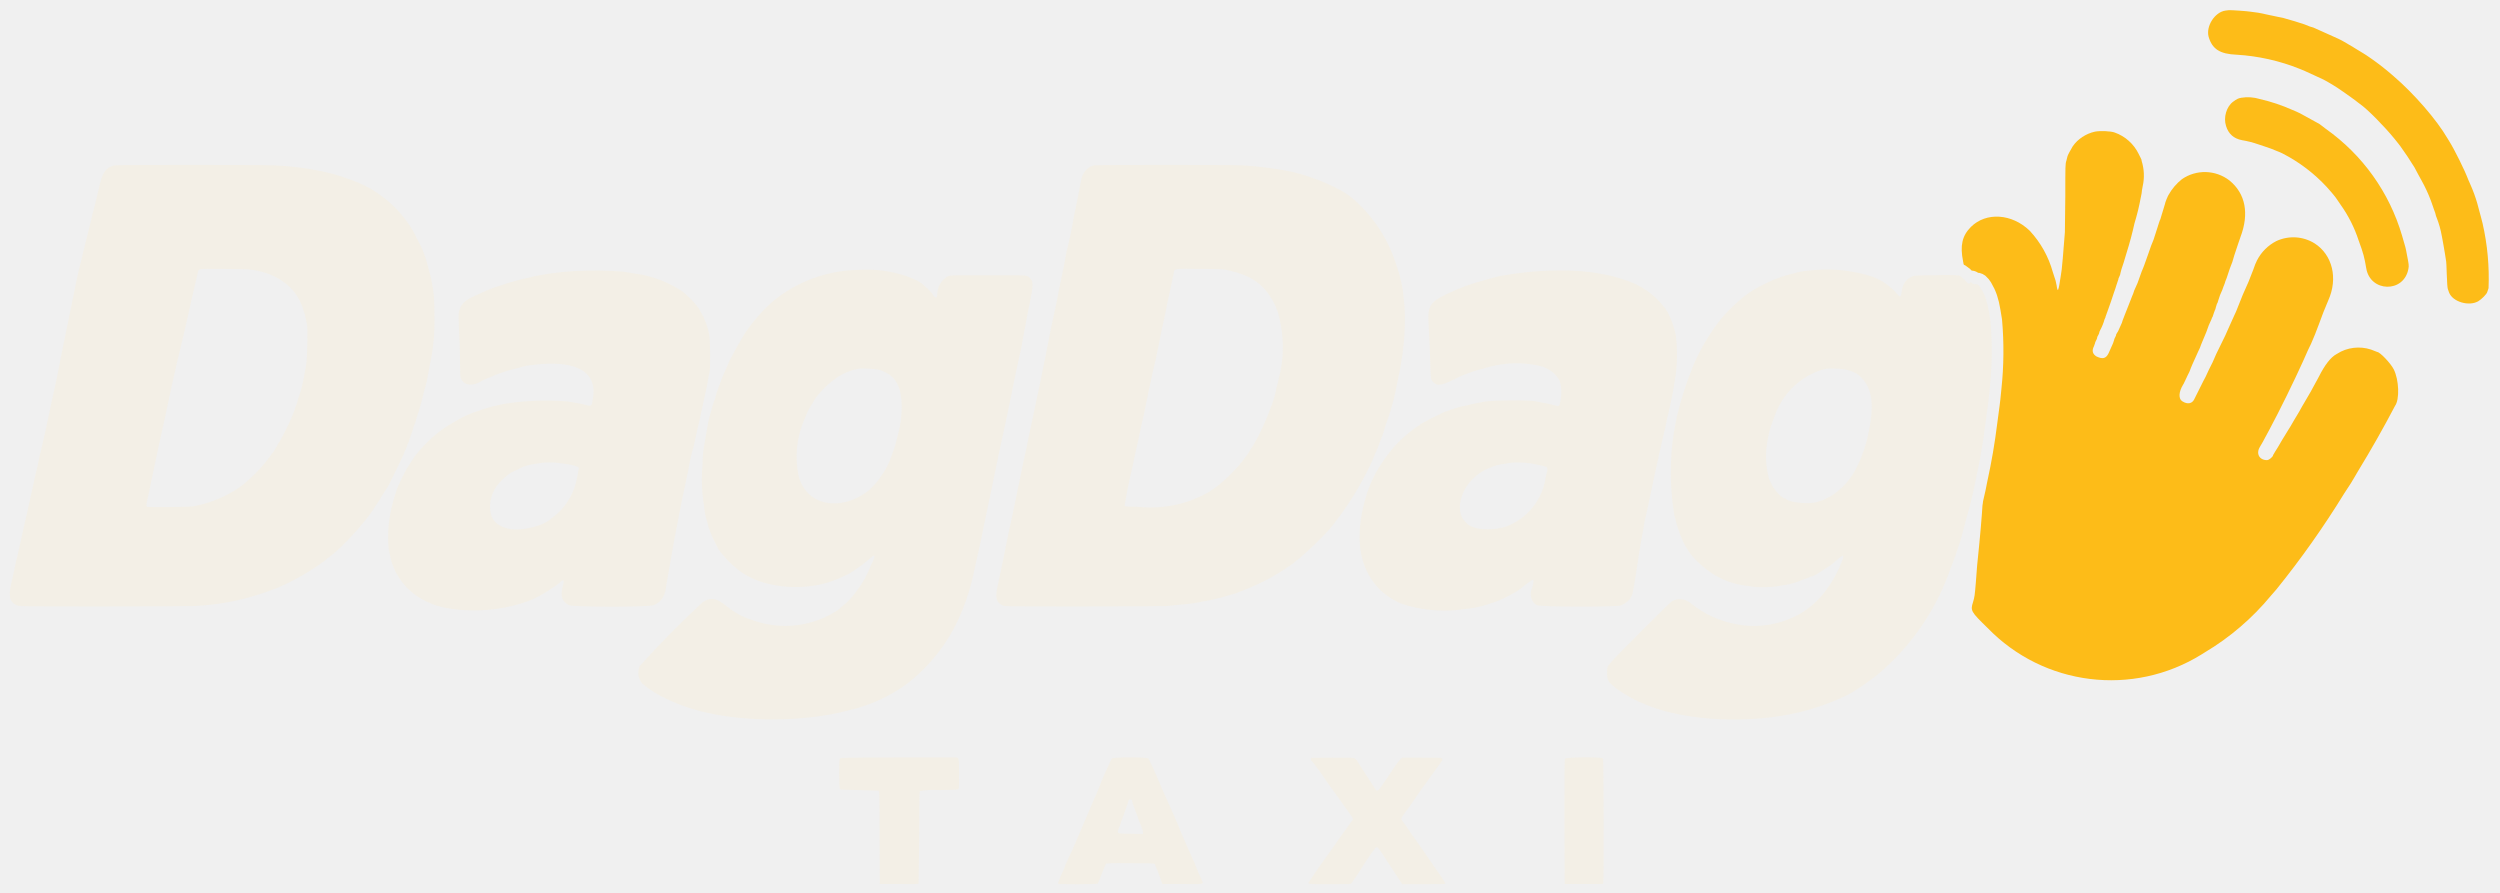
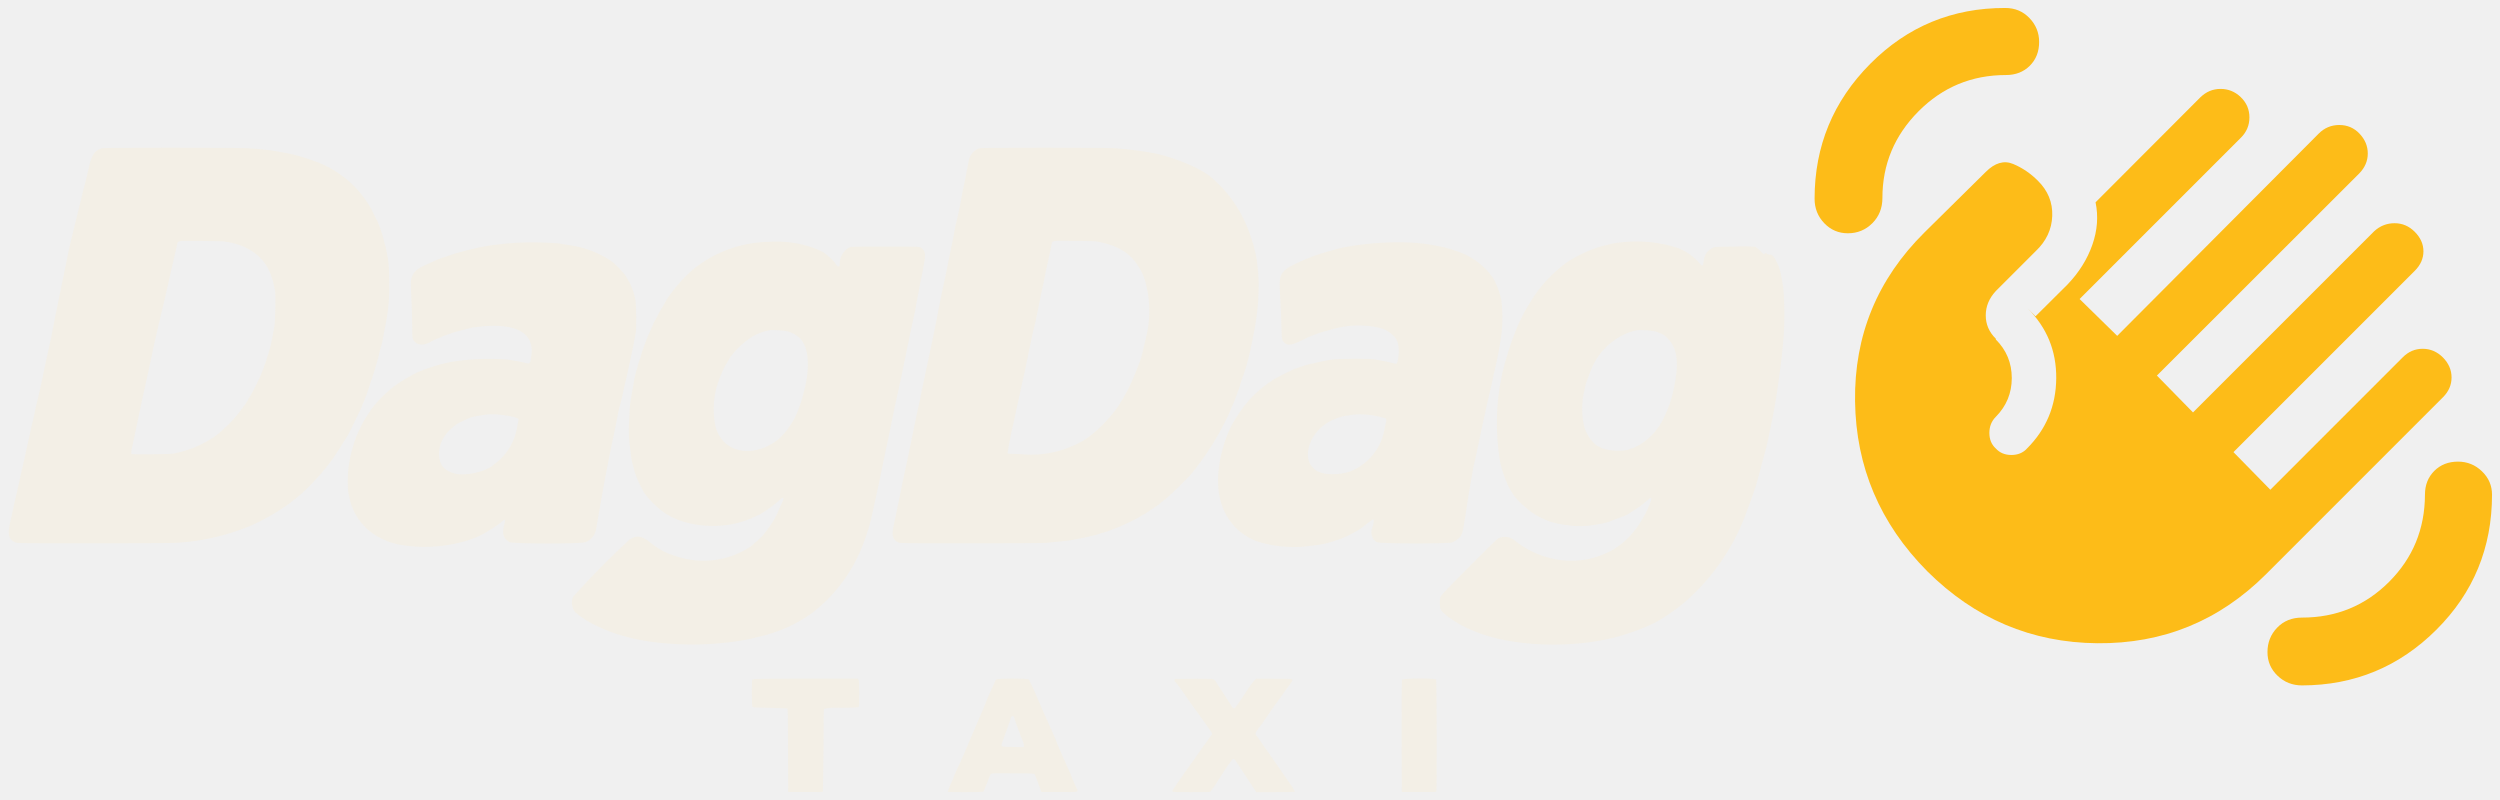
- <svg xmlns="http://www.w3.org/2000/svg" viewBox="6 7 1179 421" role="img" aria-label="DagDag Taxi">
-   <defs>
-     <mask id="cut" maskUnits="userSpaceOnUse" x="0" y="0" width="1200" height="440">
-       <rect width="1200" height="440" fill="#fff" />
-       <path d="M59.9 85c-3.7.9-5.5 3.2-6.8 8.8-1.1 5-3 12.7-3.5 14.2l-.8 3.5-2.7 10.9-2.6 10.7-1 4.2-7.4 36.2-2.3 11.8-2.6 11.8-1.1 5.3-.6 2.8-.7 3.4-1 4.4-1 4.4-1.1 4.5-.6 3c-.1 1-.8 3.7-1.5 6.4l-.8 3.8-2 9-1 4.7-1.2 5.1-1 4.5-1 4.5-1.1 5-.9 3.7-.5 2.4-.5 2.4-.7 3.1-.8 3.6c-1.1 5.5-.4 7.9 2.7 9.3 1.3.6 1.3.6 41.1.6 21.9 0 41.1-.1 42.7-.2a116 116 0 0 0 30.9-5.6l3-1c.9-.3 6.3-2.3 7-2.7l1.9-.9c1.4-.6 2.2-1 5.9-3 1.8-.9 6.5-3.7 7-4.2q.4-.1 1.6-1l1.4-.9 1.2-.9c1.2-.7 1.4-.9 2.6-2l2.2-1.7c2.2-1.6 7.4-6.6 10.7-10.4l2.3-2.5 1-1.3 1.2-1.4c.6-.6 4.5-5.8 4.5-6l.6-1 .8-1.2a28 28 0 0 0 2.6-4.1l2-3.1.4-.7c.5-.5.8-1.1 2.9-5.4l3.6-7.4 1.4-3 .8-2.1.6-1.2.3-.8q0-.6.5-1.4.5-.9.5-1.3l.5-1.6c.7-1.7 1.3-3.5 1.5-4.6l.5-1.3q.3-.4.6-1.7l.6-2 .8-2.5.9-3.1.8-2.9c.8-3.6 1-4.4 1.4-5.5a30 30 0 0 0 1.1-4.9l.5-2.7.6-3.2a95 95 0 0 0 2.1-22.1c0-8-.3-12.1-1.2-16l-.5-2.7-.8-2.9-.4-1.6a59 59 0 0 0-3.3-9.8l-2-3.8c-.8-1.8-1.8-3.6-2.1-4.1l-.6-1a55 55 0 0 0-29.1-23 84 84 0 0 0-16.8-4.5l-3.3-.6-2.8-.4-4.4-.5c-1.5-.2-5.1-.5-8-.6-6.4-.3-74.3-.3-75.7 0m62.9 49c11.9 1.1 21.1 6.9 25 15.8l.7 1.6.5 1.5.3 1.2c.3.3.6 1.6.8 2.7l.7 3.3c.4 2 .1 16.4-.4 18.9l-1.2 6.5-.7 3.3-.7 2.6-.5 1.7-.7 2-.6 2.2-.6 1.5-.4 1c0 .5-.3 1.2-1.7 4.6-1.2 2.9-5.3 11-5.9 11.5l-.6 1q-.2.7-.8 1.5l-.9 1.5q-.4.7-.8.9l-.3.5a66 66 0 0 1-11 12.2l-2 1.8-1 .7-1.7 1.3-1.2.7-.6.4a57 57 0 0 1-19.4 7.4c-1.3.3-21.4.5-21.8.2s-.3-1.5.7-5.6l4-19.1 1-4.7 1.4-6.3 1.8-8.2 2.9-13.7 1.7-7.4.7-3.2 2.9-12 2.1-9.2 1-4.5 1-4.5 1.4-6 1.2-5.2c.7-3-.5-2.6 11-2.6zm399-49c-2.8.6-5.5 3.7-5.9 6.9l-.5 2.5-.5 2.6-.5 2.6-.5 2.5-.5 2.4-.5 2.4-.5 2.5a193 193 0 0 1-3.5 16.6 197 197 0 0 1-2.4 12.4l-.6 2.8-1.6 8.2-1 4.7-.9 4.2-.6 2.8-1.9 9.5-.7 3.8-.8 3.9-.6 3-.6 3-.9 4.3-4.4 20.8-.9 4.2-.9 4.7-1.2 5.3-1 4.8-2 9.7-1 4.9-1.9 9.1-1 4.5-1.1 5.3-1 4.9-1 5-1 4.8-1.2 5.7c-1.5 6.4-1.1 8.6 2.1 10.2.9.5 1.4.5 37.9.5 21.8 0 38-.1 39.6-.2l6.8-.7a66 66 0 0 0 10.5-1.5l2.8-.5 2.2-.5 1.9-.5c1.1-.1 2.5-.6 5.8-1.6l1.8-.5q.4 0 1.2-.4l5.4-2.1 1.6-.7c4.6-2 5.9-2.7 9.2-4.5 1.5-.9 3.1-1.9 3.5-2l7-4.7 1.1-1 2.2-1.7a179 179 0 0 0 13.7-13.3 149 149 0 0 0 19.8-31.5l.7-1.6 1-2.5 1.2-2.6.3-.9.4-1.1.6-1.6.6-1.7c.5-.9 1.1-2.9 1.4-4.2l.5-1.5a115 115 0 0 0 4.7-16.1c.1-1 .5-2.5.7-3.4l.7-3.5c2.9-13.5 3.7-27.6 2.3-37.5a43 43 0 0 0-1.6-8.9q0-.8-1.9-6.4a68 68 0 0 0-19-29.7l-1.7-1.5c-5.4-4.6-18-10-28.9-12.5a177 177 0 0 0-22.4-2.9c-5.1-.3-69-.3-70.6 0m64 49.6c9.4 2.1 15.4 6 19.5 12.7a29 29 0 0 1 3.7 8.2l.4 1.7a58 58 0 0 1-.4 28.6l-.5 2.2-.4 1.4a47 47 0 0 1-2.1 7.9c0 .1-.2.8-.5 1.3l-.5 1.3-.5 1.4-1 2.5c-1.5 3.7-4 9-5.4 11.3l-1 1.8-.7 1.1-.4.5c0 .2-.9 1.6-1.4 2.4l-1 1.4a74 74 0 0 1-14.6 14.8l-1.5 1-1.7 1.1-1.9 1-1.1.6-5.2 2.2-1.4.5a56 56 0 0 1-23.8 2.5c-6-.1-6-.1-6-.7a218 218 0 0 1 3.5-17.3l.9-4.4 2.2-10 1-4.7.9-4.1.5-2 .5-2.5 2-9.8 1-4.5.7-3.5a166 166 0 0 0 2.8-12.6l.7-3.5.9-4.4.9-4.1.7-3.3.4-2 .5-2.7 1-4.5 1-4.6.9-4.3c.6-3.1-.7-2.8 12.2-2.7 11 .1 11.4.1 14.2.8m-175.3-.3a65 65 0 0 0-40 14.8 78 78 0 0 0-13.6 15.7l-.9 1.6-.9 1.5q-.3.7-.6 1l-1.1 1.9-2 3.8-1.3 2.4-.6 1.4-1.8 4.1-1 2.3-1.8 4.8-.5 1.4-.4 1a40 40 0 0 1-2 6.4l-.5 2.1a47 47 0 0 0-2 8.5l-.6 3.3-.5 3a56 56 0 0 0-1.1 11 74 74 0 0 0 .7 19c.2 2.9.7 5.2 1.5 7.8l.5 1.9c0 .4.8 2.5 1.5 4.1l.5 1.3 1.3 2.6 1.5 3a47 47 0 0 0 11.8 11.5 40 40 0 0 0 12.9 5.1 56 56 0 0 0 21 .5 51 51 0 0 0 14.7-5q.6-.1 1.3-.6l2.5-1.6 2-1.4 1.6-1.1 3.3-2.7q4-3.8 1.6 1.3l-1 2.1a43 43 0 0 1-6 10.9q-3.2 4.8-7.4 8l-1.8 1.6a45 45 0 0 1-39.7 5.1l-3.5-1.2a36 36 0 0 1-9.9-6c-4.4-3.5-7-3.9-10.7-1.6a445 445 0 0 0-29.8 30.2 8 8 0 0 0 1.1 8.2 50 50 0 0 0 12 7.5q19.3 9.3 49.1 9.5c12.5 0 26-1.5 35.5-4.1a75 75 0 0 0 28.6-12.9l1.1-.9a82 82 0 0 0 24.8-33.8 102 102 0 0 0 5.7-19.2l3-13.6.6-2.9.8-4 1.6-7.6.5-2.5.4-2q.3-.8.6-2.6l1.5-7.4.5-2.3c.7-3.7 2.5-12.4 5.1-24l3-14.5 1.8-8.9 1.4-6.5a147 147 0 0 0 2.3-11.5l1-5.2.6-3.4 1.4-6.9c1.7-8.3 1.7-9.9-.3-11.8-1.2-1.1-.8-1-19.5-1-17.8 0-17.8 0-19.1.6a10 10 0 0 0-4.8 8.6q0 2-1.3 1l-.7-.8c0-.8-4.6-5.3-6.8-6.5a39 39 0 0 0-5.2-2.3 59 59 0 0 0-23.5-3.1m10.5 47.2c4.4 1.6 6.7 3.5 8.4 7 2.4 4.9 2.5 14.3.2 23l-1.5 5.8-.6 1.8-.9 2.5a36 36 0 0 1-5.6 10.7c0 .5-3.6 4.5-5.2 5.9-9.4 7.6-21.7 8.3-28.5 1.6a18 18 0 0 1-4.7-8.5 44 44 0 0 1 2.4-25.7l1.1-2.6.9-2.1c0-.1 1.2-2.3 2.1-3.6l.8-1.4.6-1 1.4-1.8a45 45 0 0 1 9.3-8.4 27 27 0 0 1 9.6-3.8c1.9-.4 8.6.1 10.2.6m441.3-47.2-4.2.4a30 30 0 0 0-6 1.2 48 48 0 0 0-8.7 2.7l-.6.2c-.3 0-6.6 3-8.4 4.1l-1.9 1.1a40 40 0 0 0-4.6 3.3l-3 2.6a70 70 0 0 0-12.9 15.4l-1.1 1.8-.9 1.5-.9 1.5-1.8 3.4-.5 1-.5 1c-.3.6-1.2 2.4-1.8 4l-2.3 6-.7 1.9-.5 1.5-.4 1.2-.7 2.2-.9 3-.8 2.7-.6 2.4a36 36 0 0 0-1.3 5.7q-2 9.4-2.3 19.9a125 125 0 0 0 1.5 23.4l.5 2.1q1 4 1.6 5.4l.4 1.2q0 .4.5 1.3l.5 1.2a24 24 0 0 0 2.8 5.4c2 4 9.5 10.7 14.8 13.3s8.7 3.5 17 4.5c2.5.3 8.2.1 10.4-.3l3-.5c2-.2 4.7-.9 6.4-1.5l2.8-1.1 2.5-.9q.9-.5 1.3-.5a15 15 0 0 0 4-2l5.4-3.5 1.6-1.3 2.6-2.2q2.9-2.7.8 2.4a58 58 0 0 1-5.9 11.1l-1.9 2.6a41 41 0 0 1-11.1 10 44 44 0 0 1-30.6 5.3 48 48 0 0 1-21.8-10.1c-2.6-2-6-2.3-8.7-.7-1.1.7-25.7 25.3-28.3 28.3-2.2 2.5-2.2 2.6-2.2 5.5 0 3 .5 4.1 2.7 5.9l1.8 1.5a61 61 0 0 0 14.5 7.8c18.8 7.6 48.7 8.9 72.1 3.2 9.5-2.3 21.5-7 26.4-10.5l2.2-1.4 2.3-1.6 2.5-1.8 2.5-1.9 2.5-2.1a114 114 0 0 0 32.6-48.7l2-5.3 2.4-7.1 1.1-3.9.5-1.9.4-1.4.9-3.6a186 186 0 0 0 4.6-19 285 285 0 0 0 4.5-26.3l.6-4.5.5-3.7.4-3.3.5-5a163 163 0 0 0 .3-31.4l-.7-4.3c-.8-4.9-1.8-7.8-3.7-11-1.2-1.8-1.5-2.1-2.8-2.1q-1.2 0-1.6-.6c-.4-.5-.4-.5-.9.1s-.4.6-2.4-1.4a12 12 0 0 0-2.6-2.2 94 94 0 0 0-11-.1c-10.4.1-10.4.1-11.7.8q-4 2-4.5 7.1-.3 3.3-1.7 1.4a29 29 0 0 0-11.7-8.5 70 70 0 0 0-27.1-3.3m15.8 47.4c3.5 1.3 3.9 1.5 5.7 3.4 5.3 5.2 6.2 13.2 3.2 27a62 62 0 0 1-5 14.5 33 33 0 0 1-12.6 14.4l-2.8 1.4q-1 .6-1.5.6l-1.2.4c-3.1 1.6-13.4.9-15.7-1.1l-.6-.3c-1.2 0-4.7-3.7-6-6.4-1.4-2.7-1.5-3-2.3-7.3a42 42 0 0 1 .7-15.7l.6-2.7.6-2 1.8-4.9a35 35 0 0 1 16.1-19l1.4-.7c1.5-.9 5.1-2.1 6.9-2.4 2.6-.4 8.8.1 10.7.8m-600.3-46.9q-6 .3-13.2 1.3l-6.8 1.2-2.2.6q-3 .6-6.6 1.6l-3.5 1-2.7.9-1.8.6c-2.1.6-4.3 1.4-8.6 3.4l-2 .9c-4.7 2-6.7 3.8-7.6 6.6-.7 1.9-.7 1.7 0 17l.2 10.4c0 4.4.1 4.8.6 5.7 1.8 3 5.6 3.2 9.9.5l.8-.4 1.3-.6 1.3-.5 1-.4 1.7-.8 5.5-1.9 7.2-1.9 2.4-.6 4.2-.5c16.4-1.7 25.8 2.1 26.9 10.9.3 1.8.1 3.4-.5 7.1q-.3 1.7-1.7 1.4a53 53 0 0 0-7.2-1.5l-2.9-.5a126 126 0 0 0-30 1.2l-3.1.7c-1.6.3-3.3.7-4.3 1.1l-2 .6-2 .7-1.2.4-1.5.5-2.3.9-1.6.7c-1.3.5-9.2 5.1-9.7 5.6l-.5.3a65 65 0 0 0-13.7 13.2l-.7 1.1-1 1.5-2.3 3.6a89 89 0 0 0-4.2 8.7 89 89 0 0 0-2.6 8.7 60 60 0 0 0-1.5 20.1l1.1 5.1.6 2 .7 1.7.9 2.1 2 3.3a31 31 0 0 0 14.5 11.4c.8.5 3.2 1.3 4.7 1.6l1.9.5a76 76 0 0 0 32.4-1l2.3-.6c1.7-.4 6.1-2 7.1-2.5l1-.5c2.1-.8 9.9-5.7 11.3-7.1q3-3 1.6 1.4c-1.2 4.8-.5 7.3 2.9 9.1 1.8.9 37.3 1 39.9 0q5-1.9 5.8-7.9l.4-2.5 1.5-8.6 2.1-11.9 2.4-12.5 1.6-8 1-4.6 1.9-9.3a66 66 0 0 1 2.1-9.1l.6-2.6 1.5-6.9.9-3.7 1.7-7.9 1.7-7.9.6-3.5.6-2.9c.5-1.7.4-15.8-.2-18.2-.5-2.5-1.6-5.8-2.1-6.5l-.3-.9q0-.5-.9-1.7l-1.1-2c-.8-1.9-5.8-7.2-8.4-9a53 53 0 0 0-18.6-7.7l-9.2-1.5a171 171 0 0 0-22-.3m-8.7 90.5 3.9.5c3.3.5 6 1.3 6 1.9l-.4 2.2-.6 3.1a30 30 0 0 1-8.7 15.8c-1 .9-2.1 1.9-2.5 2.1l-.8.6c-3.4 3.5-14.4 6.2-20.1 4.9-6.1-1.5-8.7-4.6-8.8-10.4q0-8.5 8-14.7c1.7-1.4 2-1.5 4.2-2.5 4.5-2.3 5.5-2.5 12-3.5 1.8-.3 6.3-.3 7.8 0m463.8-90.5a162 162 0 0 0-14.9 1.6l-2.3.4-2.9.5-2.4.6-3.6 1-3.5 1-3.2 1-3 1-1.4.6-.7.3-1.4.5-2.3 1c-10.9 4.8-12.1 6.4-11.6 15.4.4 6.5.8 16.1.9 21.4.1 4.6.2 5 1.4 6.2 2.1 2 4.3 1.5 12.6-2.8l1.2-.5 1.1-.4c1-.5 6.9-2.5 8.4-2.7l2-.6a50 50 0 0 1 25.1-.7 15 15 0 0 1 8.1 5.3c1.6 1.9 2.2 5.9 1.6 10.1-.5 3.4-.8 3.9-2.2 3.3l-1.4-.3-1.6-.4c-.6-.2-1.9-.5-3-.6l-3.5-.7c-2.6-.7-20.2-.6-24.3.1l-6.4 1.3-2.4.6a27 27 0 0 0-6.2 1.7q-.6 0-1.6.5l-1.4.5q-.4 0-1 .3l-2.2 1.1-1.9.9-2.4 1.2-4.5 2.4-.8.7-.6.4-.9.5a69 69 0 0 0-10 8.8 75 75 0 0 0-9.2 13.1 57 57 0 0 0-4.8 12.2c-5 17.8-2.9 32 6.3 41.8 3.1 3.3 8.3 6.6 12.1 7.7l2.3.7a66 66 0 0 0 21.5 2c6.7-.8 8.7-1 9.8-1.3a45 45 0 0 0 7.3-2l2.2-.7c2.3-.8 5.6-2.4 7.8-3.7l1.7-.9 2.5-1.7c2.8-2.4 5.5-4.3 5.8-4.1.3.4-.2 3.2-.8 4.5-1.1 2.8.1 6.3 2.5 7.5 1.7.9 37.9.9 39.8.1 2-.9 4.4-2.9 4.4-3.6l.5-.9q.4-.7 1-4.1l.8-4.9.5-3.2.6-4 .6-4 .5-2.8.5-3.1.5-2.8.4-2a60 60 0 0 1 1.5-7.7l.6-2.6.6-3 .9-4.2 1-4.7 1-4.8.8-3.6.6-2.7.7-3.4 2.2-9.4.6-2.6.6-2.8c.1-1 .4-2.2.6-2.7l.4-1.8a190 190 0 0 0 3.5-19.2 75 75 0 0 0-.2-17 42 42 0 0 0-3.9-10.8l-1-1.5a37 37 0 0 0-15.6-12.3c-1.8-.8-9.2-3.2-11.4-3.5l-3.1-.6q-11.4-2.3-28.4-1.4m-4.5 90.8c2.1.4 3.8.7 6.9 1.6.5.1.6 1.6.2 2.6l-.6 2.5a29 29 0 0 1-18.6 23c-4.8 1.7-12.8 1.8-15.9.1l-1-.4c-.6 0-3.3-2.7-3.8-3.8-1.9-3.7-1.4-8.6 1.3-13.6a23 23 0 0 1 12-10.1 21 21 0 0 1 7-1.8c3-.8 8-.8 12.5-.1" fill="#000" stroke="#000" stroke-width="11" stroke-linejoin="round" />
-     </mask>
-   </defs>
-   <g fill="#FDBC18">
-     <path d="M1055.5 12c-5 .7-9.3 7.4-7.9 12.4 1.7 5.8 5.4 8.1 13.2 8.4a95 95 0 0 1 29.8 6.7l2.4 1 4.6 2.1 4.3 2a86 86 0 0 1 8.9 5.5c1.2.8 6.4 4.5 7.3 5.3l.8.6c3.5 2.4 11.5 10.5 16.3 16.4l1.6 2 1.1 1.4a166 166 0 0 1 6.8 10.2l1.8 3.4 1.6 2.9a70 70 0 0 1 4.3 9.3l.6 1.7.9 2.6c.4.9.8 2.2.9 2.9l.5 1.3a44 44 0 0 1 2.2 7.9l.4 2.1.5 2.8.6 3.5.5 3.2c.2.6.3 3.7.4 6.9q.2 5.9.5 6.8l.6 1.7c1.7 4.3 9.2 6.6 13.7 4.1 1.5-.9 4-3.3 4.3-4.4l.6-1.8a116 116 0 0 0-2.8-30.5l-.8-3.1-1-3.7a68 68 0 0 0-3-9.3l-.5-1.2-1.4-3.2c-1.8-4.8-6.7-14.6-9.1-18.4l-.8-1.3c-5-8.6-15.6-20.9-25.4-29.3l-2.7-2.3a121 121 0 0 0-10.2-7.6l-1.6-1-3.3-2-1.6-1-1.4-.8-1.5-.9-2.1-1.2-1.6-.8-4-1.8-7.8-3.5-1.7-.5-2.5-1c-1.9-.7-7-2.2-9.9-3l-8.1-1.7a53 53 0 0 0-7.6-1.3c-.8-.2-9.1-.8-10.1-.7z" />
-     <path d="M1063 53.1c-1.5.3-2 .5-3.9 1.9-3.1 2.3-4.6 7.4-3.3 11.4q1.7 5.6 7.5 6.7a46 46 0 0 1 7.8 2l3 1 2.9 1 4.2 1.7 1.1.5a75 75 0 0 1 21.1 16l2.2 2.5 1.8 2.2 2.4 3.5a62 62 0 0 1 8.5 16.8c2.3 6.2 2.8 8.3 3.6 13.1 1.8 11.5 17.8 11.9 19.9.4.3-1.5.2-2.2-.7-6.7-.6-3.3-.6-3.3-2.3-9a94 94 0 0 0-35.9-50.3l-3-2.3-9.1-5-1.9-.9-1.9-.8a83 83 0 0 0-15.3-5.1 19 19 0 0 0-8.7-.6" />
-     <path d="M993.9 69.1c-4.1.9-8.1 3.5-10.4 6.9-.8 1.3-2.5 4.4-2.5 4.8l-.5 2c-.5 1.5-.5 2.2-.5 16.5l-.2 17.2-1 12.4-.5 5.2-.5 3.4c-1 6.8-1.4 7.8-1.9 4.1l-.5-2.3-1.3-4a47 47 0 0 0-10.9-19.5c-8.4-8.1-20.5-8.9-27.7-1.8-4.2 4.2-5.2 8.9-3.7 16.3.4 1.8.7 4 .7 5s.2 2.4.4 3.2l.7 4.6 2.4 15.2c1.1 6.5 2.3 14.3 2.6 17.5 2.3 20.7 2.4 21.3 2.9 35.6.6 16.5 0 31-2.1 52.5-.7 6.1-1.4 14.2-1.6 17.9-.5 6-.6 6.8-1.3 9.1-1.3 4.1-1.1 4.5 6.8 12.2a81 81 0 0 0 101 12.5l1.6-1a120 120 0 0 0 31-26.6l2.7-3.1a433 433 0 0 0 32-45.3c2.9-4.4 3.7-5.6 4.8-7.6l1.7-2.9a536 536 0 0 0 17.4-30.7c2.2-3 1.9-12.2-.6-17.2-1.4-2.8-6.5-8.2-7.8-8.2l-1-.4a19 19 0 0 0-16.1.2l-2.1 1.2q-4.1 2.2-8.4 10.8a265 265 0 0 1-7.9 14l-1.4 2.5-2.1 3.5-1.8 3.1-1.3 2.1-2.7 4.4-2.1 3.6-1.2 1.9-1 1.7c0 .8-1.9 2.4-2.9 2.4-3.6 0-5.3-3.1-3.3-6.3l1.4-2.4.9-1.7 2-3.7c4.8-8.9 11.9-23.4 16-32.5l2.4-5.4 1.4-2.9c1.1-2.4 2.6-6.2 3.7-9.2a179 179 0 0 1 4.4-11.2c4.7-10.4 2-21.5-6.4-26.9a19 19 0 0 0-18.1-1.1 21 21 0 0 0-9.1 9.1c-.6 1.3-1.1 2.3-1.8 4.5l-2.2 5.6-2.7 6.1-1.6 4-1.6 4-.7 1.5-3.2 7.1-1.1 2.5-4.3 8.8a86 86 0 0 1-3.6 7.7q-1.5 3.4-2.6 5.3l-4 8c-1 2.5-3.3 3-5.9 1.3-1.8-1.2-1.6-4.4.4-7.7l.4-.7 1.8-3.8.8-1.6c1.1-3 1.9-4.6 2.8-6.6l1.3-2.9.9-1.9.5-1.4.5-1.2 2-4.8a48 48 0 0 1 2.5-6.2q0-.3.5-1.1l.6-1.8.4-1.1q.3-.4.5-1.5l.5-1.6q.3-.3.6-1.5a29 29 0 0 1 1.9-5l.5-1.4.7-1.8.3-1 .6-1.5 1.5-4.5a40 40 0 0 0 2.1-6.2l1.8-5.4 1.1-3.2c4.2-11.1 2.4-20.5-5.2-26.7a19 19 0 0 0-22.4-.6 25 25 0 0 0-6.3 7.4c-.3.4-1.7 3.7-1.7 4.3l-1 3.3-1 3.3q0 .3-.5 1.3l-.5 1.5-.5 1.6-1 3.1a39 39 0 0 1-2 5.5l-1.4 4-1 2.8-1 2.8-.6 1.5-.5 1.2-.9 2.5-1 2.8-1.6 3.6-.5 1.5-.5 1.2-.7 1.8-2.8 7.1-1 2.6-.3 1-1.8 4-.5.8-.4.7q0 .5-.5 1.4t-.5 1.3l-.5 1.5-2.1 4.7c-1.2 2.5-2.8 2.9-5.7 1.5q-2.8-1.7-1.2-4.8l.5-1.4q0-.4.5-1.3t.5-1.3.5-1.2.5-1.2.5-1.3a23 23 0 0 0 2-5q.5-.9.5-1.3l.4-1.1 1.5-4.2.7-2 1.3-3.9.7-2 .4-1.3.5-1.5.5-1.5q0-.5.5-1.4.5-1 .5-1.6l.5-1.9 1-3 1.5-5a157 157 0 0 0 3.6-13.5 109 109 0 0 0 3-12.3l.4-2c0-.4.2-2 .5-3.3a23 23 0 0 0-.5-11.9q0-.6-.3-1.1l-1.1-2.2a20 20 0 0 0-11.3-10.1c-1.8-.7-7-.9-9.4-.4" mask="url(#cut)" />
-   </g>
+ <svg xmlns="http://www.w3.org/2000/svg" viewBox="6 7 1316 421" role="img" aria-label="DagDag Taxi">
  <path fill="#F3EFE6" d="M59.9 85c-3.7.9-5.5 3.2-6.8 8.8-1.1 5-3 12.7-3.5 14.2l-.8 3.5-2.7 10.9-2.6 10.7-1 4.2-7.4 36.2-2.3 11.8-2.6 11.8-1.1 5.3-.6 2.8-.7 3.4-1 4.4-1 4.4-1.1 4.5-.6 3c-.1 1-.8 3.7-1.5 6.4l-.8 3.8-2 9-1 4.7-1.2 5.1-1 4.5-1 4.5-1.1 5-.9 3.7-.5 2.4-.5 2.4-.7 3.1-.8 3.6c-1.1 5.5-.4 7.9 2.7 9.3 1.3.6 1.3.6 41.1.6 21.9 0 41.1-.1 42.7-.2a116 116 0 0 0 30.9-5.6l3-1c.9-.3 6.3-2.3 7-2.7l1.9-.9c1.4-.6 2.2-1 5.9-3 1.8-.9 6.5-3.7 7-4.2q.4-.1 1.6-1l1.4-.9 1.2-.9c1.2-.7 1.4-.9 2.6-2l2.2-1.7c2.2-1.6 7.4-6.6 10.7-10.4l2.3-2.5 1-1.3 1.2-1.4c.6-.6 4.5-5.8 4.5-6l.6-1 .8-1.2a28 28 0 0 0 2.6-4.1l2-3.1.4-.7c.5-.5.8-1.1 2.9-5.4l3.6-7.4 1.4-3 .8-2.1.6-1.2.3-.8q0-.6.5-1.4.5-.9.5-1.3l.5-1.6c.7-1.7 1.3-3.5 1.5-4.6l.5-1.3q.3-.4.6-1.7l.6-2 .8-2.5.9-3.1.8-2.9c.8-3.6 1-4.4 1.4-5.5a30 30 0 0 0 1.1-4.9l.5-2.7.6-3.2a95 95 0 0 0 2.1-22.1c0-8-.3-12.1-1.2-16l-.5-2.7-.8-2.9-.4-1.6a59 59 0 0 0-3.3-9.8l-2-3.8c-.8-1.8-1.8-3.6-2.1-4.1l-.6-1a55 55 0 0 0-29.1-23 84 84 0 0 0-16.8-4.5l-3.3-.6-2.8-.4-4.4-.5c-1.5-.2-5.1-.5-8-.6-6.4-.3-74.3-.3-75.7 0m62.9 49c11.9 1.1 21.1 6.9 25 15.8l.7 1.6.5 1.5.3 1.2c.3.3.6 1.6.8 2.7l.7 3.3c.4 2 .1 16.4-.4 18.9l-1.2 6.5-.7 3.3-.7 2.6-.5 1.7-.7 2-.6 2.2-.6 1.5-.4 1c0 .5-.3 1.2-1.7 4.6-1.2 2.9-5.3 11-5.9 11.5l-.6 1q-.2.7-.8 1.5l-.9 1.5q-.4.7-.8.9l-.3.5a66 66 0 0 1-11 12.2l-2 1.8-1 .7-1.7 1.3-1.2.7-.6.4a57 57 0 0 1-19.4 7.4c-1.3.3-21.4.5-21.8.2s-.3-1.5.7-5.6l4-19.1 1-4.7 1.4-6.3 1.8-8.2 2.9-13.7 1.7-7.4.7-3.2 2.9-12 2.1-9.2 1-4.5 1-4.5 1.4-6 1.2-5.2c.7-3-.5-2.6 11-2.6zm399-49c-2.8.6-5.5 3.7-5.9 6.9l-.5 2.5-.5 2.6-.5 2.6-.5 2.5-.5 2.4-.5 2.4-.5 2.5a193 193 0 0 1-3.5 16.6 197 197 0 0 1-2.4 12.4l-.6 2.8-1.6 8.2-1 4.7-.9 4.2-.6 2.8-1.9 9.5-.7 3.8-.8 3.9-.6 3-.6 3-.9 4.3-4.4 20.8-.9 4.2-.9 4.7-1.2 5.3-1 4.8-2 9.7-1 4.9-1.9 9.1-1 4.5-1.1 5.3-1 4.9-1 5-1 4.8-1.2 5.7c-1.5 6.4-1.1 8.6 2.1 10.2.9.5 1.4.5 37.9.5 21.8 0 38-.1 39.6-.2l6.8-.7a66 66 0 0 0 10.5-1.5l2.8-.5 2.2-.5 1.9-.5c1.1-.1 2.5-.6 5.8-1.6l1.8-.5q.4 0 1.2-.4l5.4-2.1 1.6-.7c4.6-2 5.9-2.7 9.2-4.5 1.5-.9 3.1-1.9 3.5-2l7-4.7 1.1-1 2.2-1.7a179 179 0 0 0 13.7-13.3 149 149 0 0 0 19.8-31.5l.7-1.6 1-2.5 1.2-2.6.3-.9.4-1.1.6-1.6.6-1.7c.5-.9 1.1-2.9 1.4-4.2l.5-1.5a115 115 0 0 0 4.7-16.1c.1-1 .5-2.5.7-3.4l.7-3.5c2.9-13.5 3.7-27.6 2.3-37.5a43 43 0 0 0-1.6-8.9q0-.8-1.9-6.4a68 68 0 0 0-19-29.7l-1.7-1.5c-5.4-4.6-18-10-28.9-12.5a177 177 0 0 0-22.4-2.9c-5.1-.3-69-.3-70.6 0m64 49.6c9.4 2.1 15.4 6 19.5 12.7a29 29 0 0 1 3.7 8.2l.4 1.7a58 58 0 0 1-.4 28.6l-.5 2.2-.4 1.4a47 47 0 0 1-2.1 7.9c0 .1-.2.8-.5 1.3l-.5 1.3-.5 1.4-1 2.5c-1.5 3.7-4 9-5.4 11.3l-1 1.8-.7 1.1-.4.5c0 .2-.9 1.6-1.4 2.4l-1 1.4a74 74 0 0 1-14.6 14.8l-1.5 1-1.7 1.1-1.9 1-1.1.6-5.2 2.2-1.4.5a56 56 0 0 1-23.8 2.5c-6-.1-6-.1-6-.7a218 218 0 0 1 3.5-17.3l.9-4.4 2.2-10 1-4.7.9-4.1.5-2 .5-2.5 2-9.8 1-4.5.7-3.5a166 166 0 0 0 2.8-12.6l.7-3.5.9-4.4.9-4.1.7-3.3.4-2 .5-2.7 1-4.5 1-4.6.9-4.3c.6-3.1-.7-2.8 12.2-2.7 11 .1 11.4.1 14.2.8m-175.3-.3a65 65 0 0 0-40 14.8 78 78 0 0 0-13.6 15.7l-.9 1.6-.9 1.5q-.3.7-.6 1l-1.1 1.9-2 3.8-1.3 2.4-.6 1.4-1.8 4.1-1 2.3-1.8 4.8-.5 1.4-.4 1a40 40 0 0 1-2 6.4l-.5 2.1a47 47 0 0 0-2 8.5l-.6 3.3-.5 3a56 56 0 0 0-1.1 11 74 74 0 0 0 .7 19c.2 2.9.7 5.2 1.5 7.8l.5 1.9c0 .4.8 2.5 1.5 4.1l.5 1.3 1.3 2.6 1.5 3a47 47 0 0 0 11.8 11.5 40 40 0 0 0 12.9 5.1 56 56 0 0 0 21 .5 51 51 0 0 0 14.7-5q.6-.1 1.3-.6l2.5-1.6 2-1.4 1.6-1.1 3.3-2.7q4-3.8 1.6 1.3l-1 2.1a43 43 0 0 1-6 10.9q-3.2 4.8-7.4 8l-1.8 1.6a45 45 0 0 1-39.7 5.1l-3.5-1.2a36 36 0 0 1-9.9-6c-4.4-3.5-7-3.9-10.7-1.6a445 445 0 0 0-29.8 30.2 8 8 0 0 0 1.1 8.2 50 50 0 0 0 12 7.5q19.3 9.3 49.1 9.5c12.5 0 26-1.5 35.5-4.1a75 75 0 0 0 28.6-12.9l1.1-.9a82 82 0 0 0 24.8-33.8 102 102 0 0 0 5.7-19.2l3-13.6.6-2.9.8-4 1.6-7.6.5-2.5.4-2q.3-.8.6-2.6l1.5-7.4.5-2.3c.7-3.7 2.5-12.4 5.1-24l3-14.5 1.8-8.9 1.4-6.5a147 147 0 0 0 2.3-11.5l1-5.2.6-3.4 1.4-6.9c1.7-8.3 1.7-9.9-.3-11.8-1.2-1.1-.8-1-19.5-1-17.8 0-17.8 0-19.1.6a10 10 0 0 0-4.8 8.6q0 2-1.3 1l-.7-.8c0-.8-4.6-5.3-6.8-6.5a39 39 0 0 0-5.2-2.3 59 59 0 0 0-23.5-3.1m10.5 47.2c4.4 1.6 6.7 3.5 8.4 7 2.4 4.9 2.5 14.3.2 23l-1.5 5.8-.6 1.8-.9 2.5a36 36 0 0 1-5.6 10.7c0 .5-3.6 4.5-5.2 5.9-9.4 7.6-21.7 8.3-28.5 1.6a18 18 0 0 1-4.7-8.5 44 44 0 0 1 2.4-25.7l1.1-2.6.9-2.1c0-.1 1.2-2.3 2.1-3.6l.8-1.4.6-1 1.4-1.8a45 45 0 0 1 9.3-8.4 27 27 0 0 1 9.6-3.8c1.9-.4 8.6.1 10.2.6m441.3-47.2-4.2.4a30 30 0 0 0-6 1.2 48 48 0 0 0-8.7 2.7l-.6.2c-.3 0-6.6 3-8.4 4.1l-1.9 1.1a40 40 0 0 0-4.6 3.3l-3 2.6a70 70 0 0 0-12.9 15.4l-1.1 1.8-.9 1.5-.9 1.5-1.8 3.4-.5 1-.5 1c-.3.6-1.2 2.4-1.8 4l-2.3 6-.7 1.9-.5 1.5-.4 1.2-.7 2.2-.9 3-.8 2.7-.6 2.4a36 36 0 0 0-1.3 5.7q-2 9.4-2.3 19.9a125 125 0 0 0 1.5 23.4l.5 2.1q1 4 1.6 5.4l.4 1.2q0 .4.5 1.3l.5 1.2a24 24 0 0 0 2.8 5.4c2 4 9.5 10.7 14.8 13.3s8.7 3.5 17 4.5c2.5.3 8.2.1 10.4-.3l3-.5c2-.2 4.7-.9 6.4-1.5l2.8-1.1 2.5-.9q.9-.5 1.3-.5a15 15 0 0 0 4-2l5.4-3.5 1.6-1.3 2.6-2.2q2.9-2.7.8 2.4a58 58 0 0 1-5.9 11.1l-1.9 2.6a41 41 0 0 1-11.1 10 44 44 0 0 1-30.6 5.3 48 48 0 0 1-21.8-10.1c-2.6-2-6-2.3-8.7-.7-1.1.7-25.7 25.3-28.3 28.3-2.2 2.5-2.2 2.6-2.2 5.5 0 3 .5 4.1 2.7 5.9l1.8 1.5a61 61 0 0 0 14.5 7.8c18.8 7.6 48.7 8.9 72.1 3.2 9.5-2.3 21.5-7 26.4-10.5l2.2-1.4 2.3-1.6 2.5-1.8 2.5-1.9 2.5-2.1a114 114 0 0 0 32.6-48.7l2-5.3 2.4-7.1 1.1-3.9.5-1.9.4-1.4.9-3.6a186 186 0 0 0 4.6-19 285 285 0 0 0 4.5-26.3l.6-4.5.5-3.7.4-3.3.5-5a163 163 0 0 0 .3-31.4l-.7-4.3c-.8-4.9-1.8-7.8-3.7-11-1.2-1.8-1.5-2.1-2.8-2.1q-1.2 0-1.6-.6c-.4-.5-.4-.5-.9.1s-.4.6-2.4-1.4a12 12 0 0 0-2.6-2.2 94 94 0 0 0-11-.1c-10.4.1-10.4.1-11.7.8q-4 2-4.5 7.1-.3 3.3-1.7 1.4a29 29 0 0 0-11.7-8.5 70 70 0 0 0-27.1-3.3m15.8 47.4c3.5 1.3 3.9 1.5 5.7 3.4 5.3 5.2 6.2 13.2 3.2 27a62 62 0 0 1-5 14.5 33 33 0 0 1-12.6 14.4l-2.8 1.4q-1 .6-1.5.6l-1.2.4c-3.1 1.6-13.4.9-15.7-1.1l-.6-.3c-1.2 0-4.7-3.7-6-6.4-1.4-2.7-1.5-3-2.3-7.3a42 42 0 0 1 .7-15.7l.6-2.7.6-2 1.8-4.9a35 35 0 0 1 16.1-19l1.4-.7c1.5-.9 5.1-2.1 6.9-2.4 2.6-.4 8.8.1 10.7.8m-600.3-46.9q-6 .3-13.2 1.3l-6.8 1.2-2.2.6q-3 .6-6.6 1.6l-3.5 1-2.7.9-1.8.6c-2.1.6-4.3 1.4-8.6 3.4l-2 .9c-4.7 2-6.7 3.8-7.6 6.6-.7 1.9-.7 1.7 0 17l.2 10.4c0 4.4.1 4.8.6 5.7 1.8 3 5.6 3.2 9.9.5l.8-.4 1.3-.6 1.3-.5 1-.4 1.7-.8 5.5-1.9 7.2-1.9 2.4-.6 4.2-.5c16.4-1.7 25.8 2.1 26.9 10.9.3 1.8.1 3.4-.5 7.1q-.3 1.7-1.7 1.4a53 53 0 0 0-7.2-1.5l-2.9-.5a126 126 0 0 0-30 1.2l-3.1.7c-1.6.3-3.3.7-4.3 1.1l-2 .6-2 .7-1.2.4-1.5.5-2.3.9-1.6.7c-1.3.5-9.2 5.1-9.7 5.6l-.5.3a65 65 0 0 0-13.7 13.2l-.7 1.1-1 1.5-2.3 3.6a89 89 0 0 0-4.2 8.7 89 89 0 0 0-2.6 8.7 60 60 0 0 0-1.5 20.1l1.1 5.1.6 2 .7 1.7.9 2.1 2 3.3a31 31 0 0 0 14.5 11.4c.8.5 3.2 1.3 4.7 1.6l1.9.5a76 76 0 0 0 32.4-1l2.3-.6c1.7-.4 6.1-2 7.1-2.5l1-.5c2.1-.8 9.9-5.7 11.3-7.1q3-3 1.6 1.4c-1.2 4.8-.5 7.3 2.9 9.1 1.8.9 37.3 1 39.9 0q5-1.9 5.8-7.9l.4-2.5 1.5-8.6 2.1-11.9 2.4-12.5 1.6-8 1-4.6 1.9-9.3a66 66 0 0 1 2.1-9.1l.6-2.6 1.5-6.9.9-3.7 1.7-7.9 1.7-7.9.6-3.5.6-2.9c.5-1.7.4-15.8-.2-18.2-.5-2.5-1.6-5.8-2.1-6.5l-.3-.9q0-.5-.9-1.7l-1.1-2c-.8-1.9-5.8-7.2-8.4-9a53 53 0 0 0-18.6-7.7l-9.2-1.5a171 171 0 0 0-22-.3m-8.7 90.5 3.9.5c3.3.5 6 1.3 6 1.9l-.4 2.2-.6 3.1a30 30 0 0 1-8.7 15.8c-1 .9-2.1 1.9-2.5 2.1l-.8.6c-3.4 3.5-14.4 6.2-20.1 4.9-6.1-1.5-8.7-4.6-8.8-10.4q0-8.5 8-14.7c1.7-1.4 2-1.5 4.2-2.5 4.5-2.3 5.5-2.5 12-3.5 1.8-.3 6.3-.3 7.8 0m463.8-90.5a162 162 0 0 0-14.9 1.6l-2.3.4-2.9.5-2.4.6-3.6 1-3.5 1-3.2 1-3 1-1.4.6-.7.3-1.4.5-2.3 1c-10.9 4.8-12.1 6.4-11.6 15.4.4 6.5.8 16.1.9 21.4.1 4.6.2 5 1.4 6.2 2.1 2 4.3 1.5 12.6-2.8l1.2-.5 1.1-.4c1-.5 6.9-2.5 8.4-2.7l2-.6a50 50 0 0 1 25.1-.7 15 15 0 0 1 8.1 5.3c1.6 1.9 2.2 5.9 1.6 10.1-.5 3.4-.8 3.9-2.2 3.3l-1.4-.3-1.6-.4c-.6-.2-1.9-.5-3-.6l-3.5-.7c-2.6-.7-20.2-.6-24.3.1l-6.4 1.3-2.4.6a27 27 0 0 0-6.2 1.7q-.6 0-1.6.5l-1.4.5q-.4 0-1 .3l-2.2 1.1-1.9.9-2.4 1.2-4.5 2.4-.8.7-.6.4-.9.5a69 69 0 0 0-10 8.8 75 75 0 0 0-9.2 13.1 57 57 0 0 0-4.8 12.2c-5 17.8-2.9 32 6.3 41.8 3.1 3.3 8.3 6.6 12.1 7.7l2.3.7a66 66 0 0 0 21.5 2c6.7-.8 8.7-1 9.8-1.3a45 45 0 0 0 7.3-2l2.2-.7c2.3-.8 5.6-2.4 7.8-3.7l1.7-.9 2.5-1.7c2.8-2.4 5.5-4.3 5.8-4.1.3.4-.2 3.2-.8 4.5-1.1 2.8.1 6.3 2.5 7.5 1.7.9 37.9.9 39.8.1 2-.9 4.4-2.9 4.4-3.6l.5-.9q.4-.7 1-4.1l.8-4.9.5-3.2.6-4 .6-4 .5-2.8.5-3.1.5-2.8.4-2a60 60 0 0 1 1.5-7.7l.6-2.6.6-3 .9-4.2 1-4.7 1-4.8.8-3.6.6-2.7.7-3.4 2.2-9.4.6-2.6.6-2.8c.1-1 .4-2.2.6-2.7l.4-1.8a190 190 0 0 0 3.5-19.2 75 75 0 0 0-.2-17 42 42 0 0 0-3.9-10.8l-1-1.5a37 37 0 0 0-15.6-12.3c-1.8-.8-9.2-3.2-11.4-3.5l-3.1-.6q-11.4-2.3-28.4-1.4m-4.5 90.8c2.1.4 3.8.7 6.9 1.6.5.1.6 1.6.2 2.6l-.6 2.5a29 29 0 0 1-18.6 23c-4.8 1.7-12.8 1.8-15.9.1l-1-.4c-.6 0-3.3-2.7-3.8-3.8-1.9-3.7-1.4-8.6 1.3-13.6a23 23 0 0 1 12-10.1 21 21 0 0 1 7-1.8c3-.8 8-.8 12.5-.1" />
  <path fill="#F3EFE6" d="M429.3 364.2c-27.1.1-27.1.1-27.3.7-.4 1-.3 13.7.1 14.2.2.3 1.4.4 9.1.5l9.2.3c.3.1.4 3 .4 22.1l.1 21.9h9c8.5.1 9.1.1 9.3-.3l.3-21.8c0-17.5.1-21.4.3-21.7a35 35 0 0 1 9.1-.5c7.8-.1 8.8-.2 9.1-.5s.3-2.2.3-7.2c0-7.3-.1-7.5-1.3-7.7zm101.1.5c-.2.2-.7 1.1-1 1.9l-2.2 4.8-.7 1.6-.9 2.1-1.1 2.8-.5 1.2-.6 1.6c-1 2.2-1.3 2.7-2.5 5.7l-1.5 3.5-1.5 3.5-1.5 3.5-1 2.4-1 2.3-1 2.4-1.7 3.8-1.5 3.2-.7 1.5-.9 2.1-1.1 2.8a41 41 0 0 0-2.6 6.4c.2.3 18.5.3 18.8-.1l.8-1.8.9-2.3.6-1.5 1.5-3.7c.3-.3 1.6-.4 11.7-.3 11.4 0 11.4 0 11.6.8l.6 1.5.7 1.7 1.5 4.3.6 1.5h9.4c10.7.1 10.1.2 9.1-2l-1.2-2.6-1-2.4-.5-1.2-.5-1.4-1-2.2-2-4.5-1-2.2-.9-2.1-1.1-2.5-1-2.4-.5-1.3-.5-1.3-1-2.2-1-2.3-1-2.2-1-2.3-1-2.2-1.9-4.3-1.2-2.8-1.1-2.5-.8-1.9a92 92 0 0 0-3.9-8.4c-.6-.7-16.5-.7-17.2 0m9.5 20c.1.7.2.9.9 2.9l.8 2.2.9 2.3.5 1.5q0 .4.5 1.3l.5 1.2.5 1.4q.5 1.1.5 1.9v.9l-5.9-.1c-6.8-.1-6.5.1-5.2-3.3l1-2.8 1-2.7 2-5.7c.4-1.6.5-1.7 1.2-1.7q.7 0 .8.7m84.5-20.3c-.2.3-.2 1.4.1 1.4.2 0 3.2 3.9 5.1 6.7l1.9 2.8 1.4 2 3.2 4.4 7.2 10.1q1.2 1.6.4 2.2-.5.4-1.2 1.6l-1 1.4-.5.8-1.4 1.8-2.5 3.6-1 1.4-2.6 3.7-3.8 5.3-2.1 3-2 2.9-1.8 2.7c-1.4 1.9-1.8 1.8 9.3 1.8 9 0 9.9 0 10.2-.4a95 95 0 0 0 5.2-7.8l1.8-2.8 2.3-3.4 1.5-2c1.1-1.8 1.5-1.5 3.7 1.9l6.3 9.6 2.1 3.2 1.1 1.7h10.1c6 0 10.1-.1 10.2-.2q0-.4-1.3-2.5l-4.2-6-3.7-5.4-5.1-7.3-2-2.8-2.1-3.1-1.9-2.6c-.7-.9-.6-1.2 1.2-3.7l2.1-2.8.8-1.2 2.9-4.2 2.7-3.9 1.5-2 2.2-3.1 5.1-7.1q.8-.8.2-1.5c-.3-.3-2.7-.3-9.5-.3h-9.2l-1 .9q-1 1-3.3 4.4l-1.1 1.7-1 1.5-2.5 3.7c-2.6 3.9-2.9 4.1-4 2.3l-7.4-11.4-1-1.6q0-.3-.8-.9c-.7-.6-.7-.6-10.7-.6zm119.7.4c-.3.6-.3 4-.3 29.8l.1 29.3h9c7 .1 9 0 9.2-.2.3-.5.2-58.4-.1-59-.4-.8-17.3-.7-17.9.1" />
+   <g fill="#FDBC18">
+     <path d="M1217.8 367.8q-7.6 0-12.9-5.1t-5.3-12.4q0-7.6 5.1-12.9t13.1-5.3q27 0 45.8-18.8t18.9-45.9q0-7.6 4.9-12.5t12.5-4.9q7.3 0 12.6 5.1t5.3 12.3q0 41.9-29.3 71.1t-70.7 29.3" />
+     <path d="M978.7 129.8q-7.3 0-12.4-5.3t-5.1-12.9q0-41.5 29.3-71t71.1-29.4q7.6 0 12.7 5.3t5.1 12.6q0 7.6-4.9 12.5t-12.6 4.9q-27 0-46 19.1t-19 45.6q0 8-5.3 13.3t-12.9 5.3" />
+     <path d="M1020.5 307.7q-37.3-37.6-38-89.5t36.5-88.8l32.3-31.9q7.2-7.2 14.4-4.2t13 8.8q8 7.9 7.6 18.6t-8.8 18.6l-20.9 20.9q-5.3 5.7-5.3 12.8t5.3 12.3v.4q8.4 8.4 8.4 20.3t-8.4 20.4q-3.4 3.4-3.4 8.5t3.4 8.2q3.1 3.4 8.2 3.4t8.2-3.4q15.2-15.2 15.4-36.9t-15.1-36.9l4.2 4.2 16.8-16.7q9.1-9.5 13.1-20.9t1.7-22.4l55.1-55.2q4.6-4.5 10.7-4.5t10.6 4.3q4.6 4.4 4.6 10.7t-4.6 10.8l-84.8 84.8 19.8 19.4 106.1-106.5q4.5-4.5 10.8-4.5t10.6 4.5q4.4 4.6 4.4 10.5t-4.5 10.5l-106.5 106.4 19 19.4 95.4-95.4q4.6-4.2 10.7-4.2t10.6 4.5q4.6 4.6 4.6 10.3t-4.6 10.3l-95.4 95.4 19.4 19.8 69.6-69.6q4.5-4.6 10.6-4.6t10.7 4.6q4.5 4.6 4.5 10.5t-4.5 10.4l-93.2 93.2q-36.9 36.8-88.8 36.3t-89.5-37.9" />
+   </g>
</svg>
